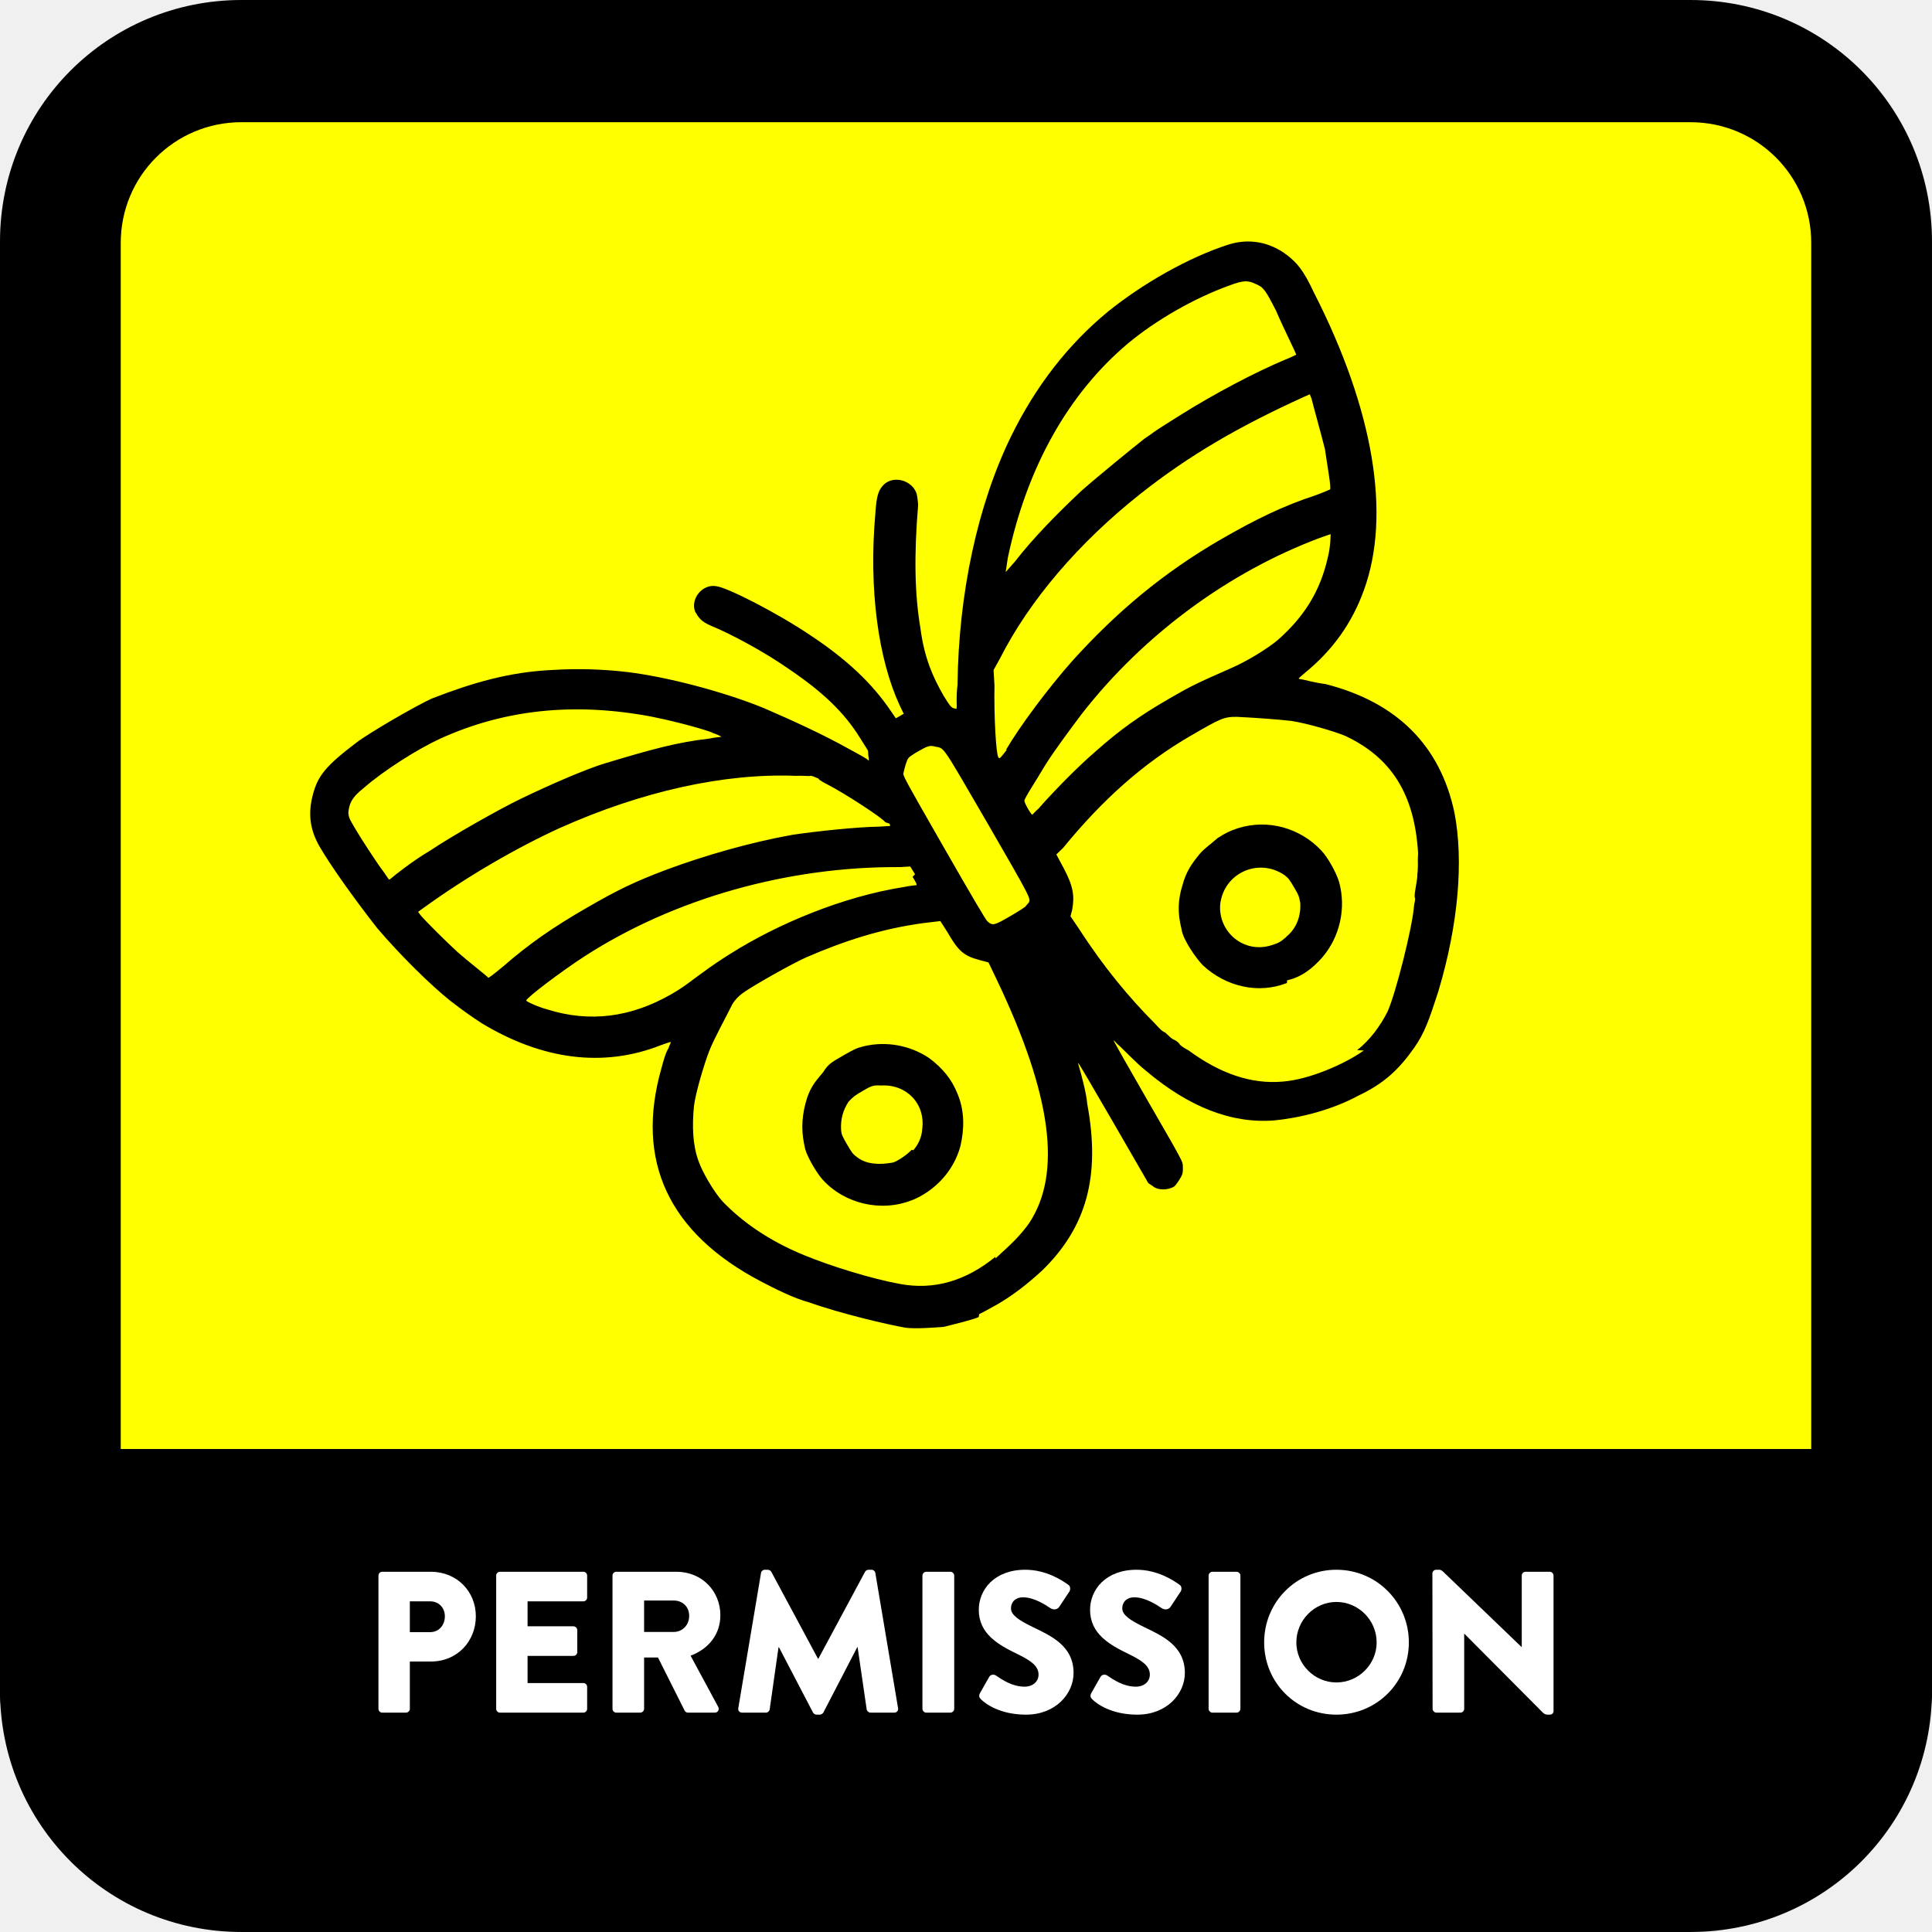
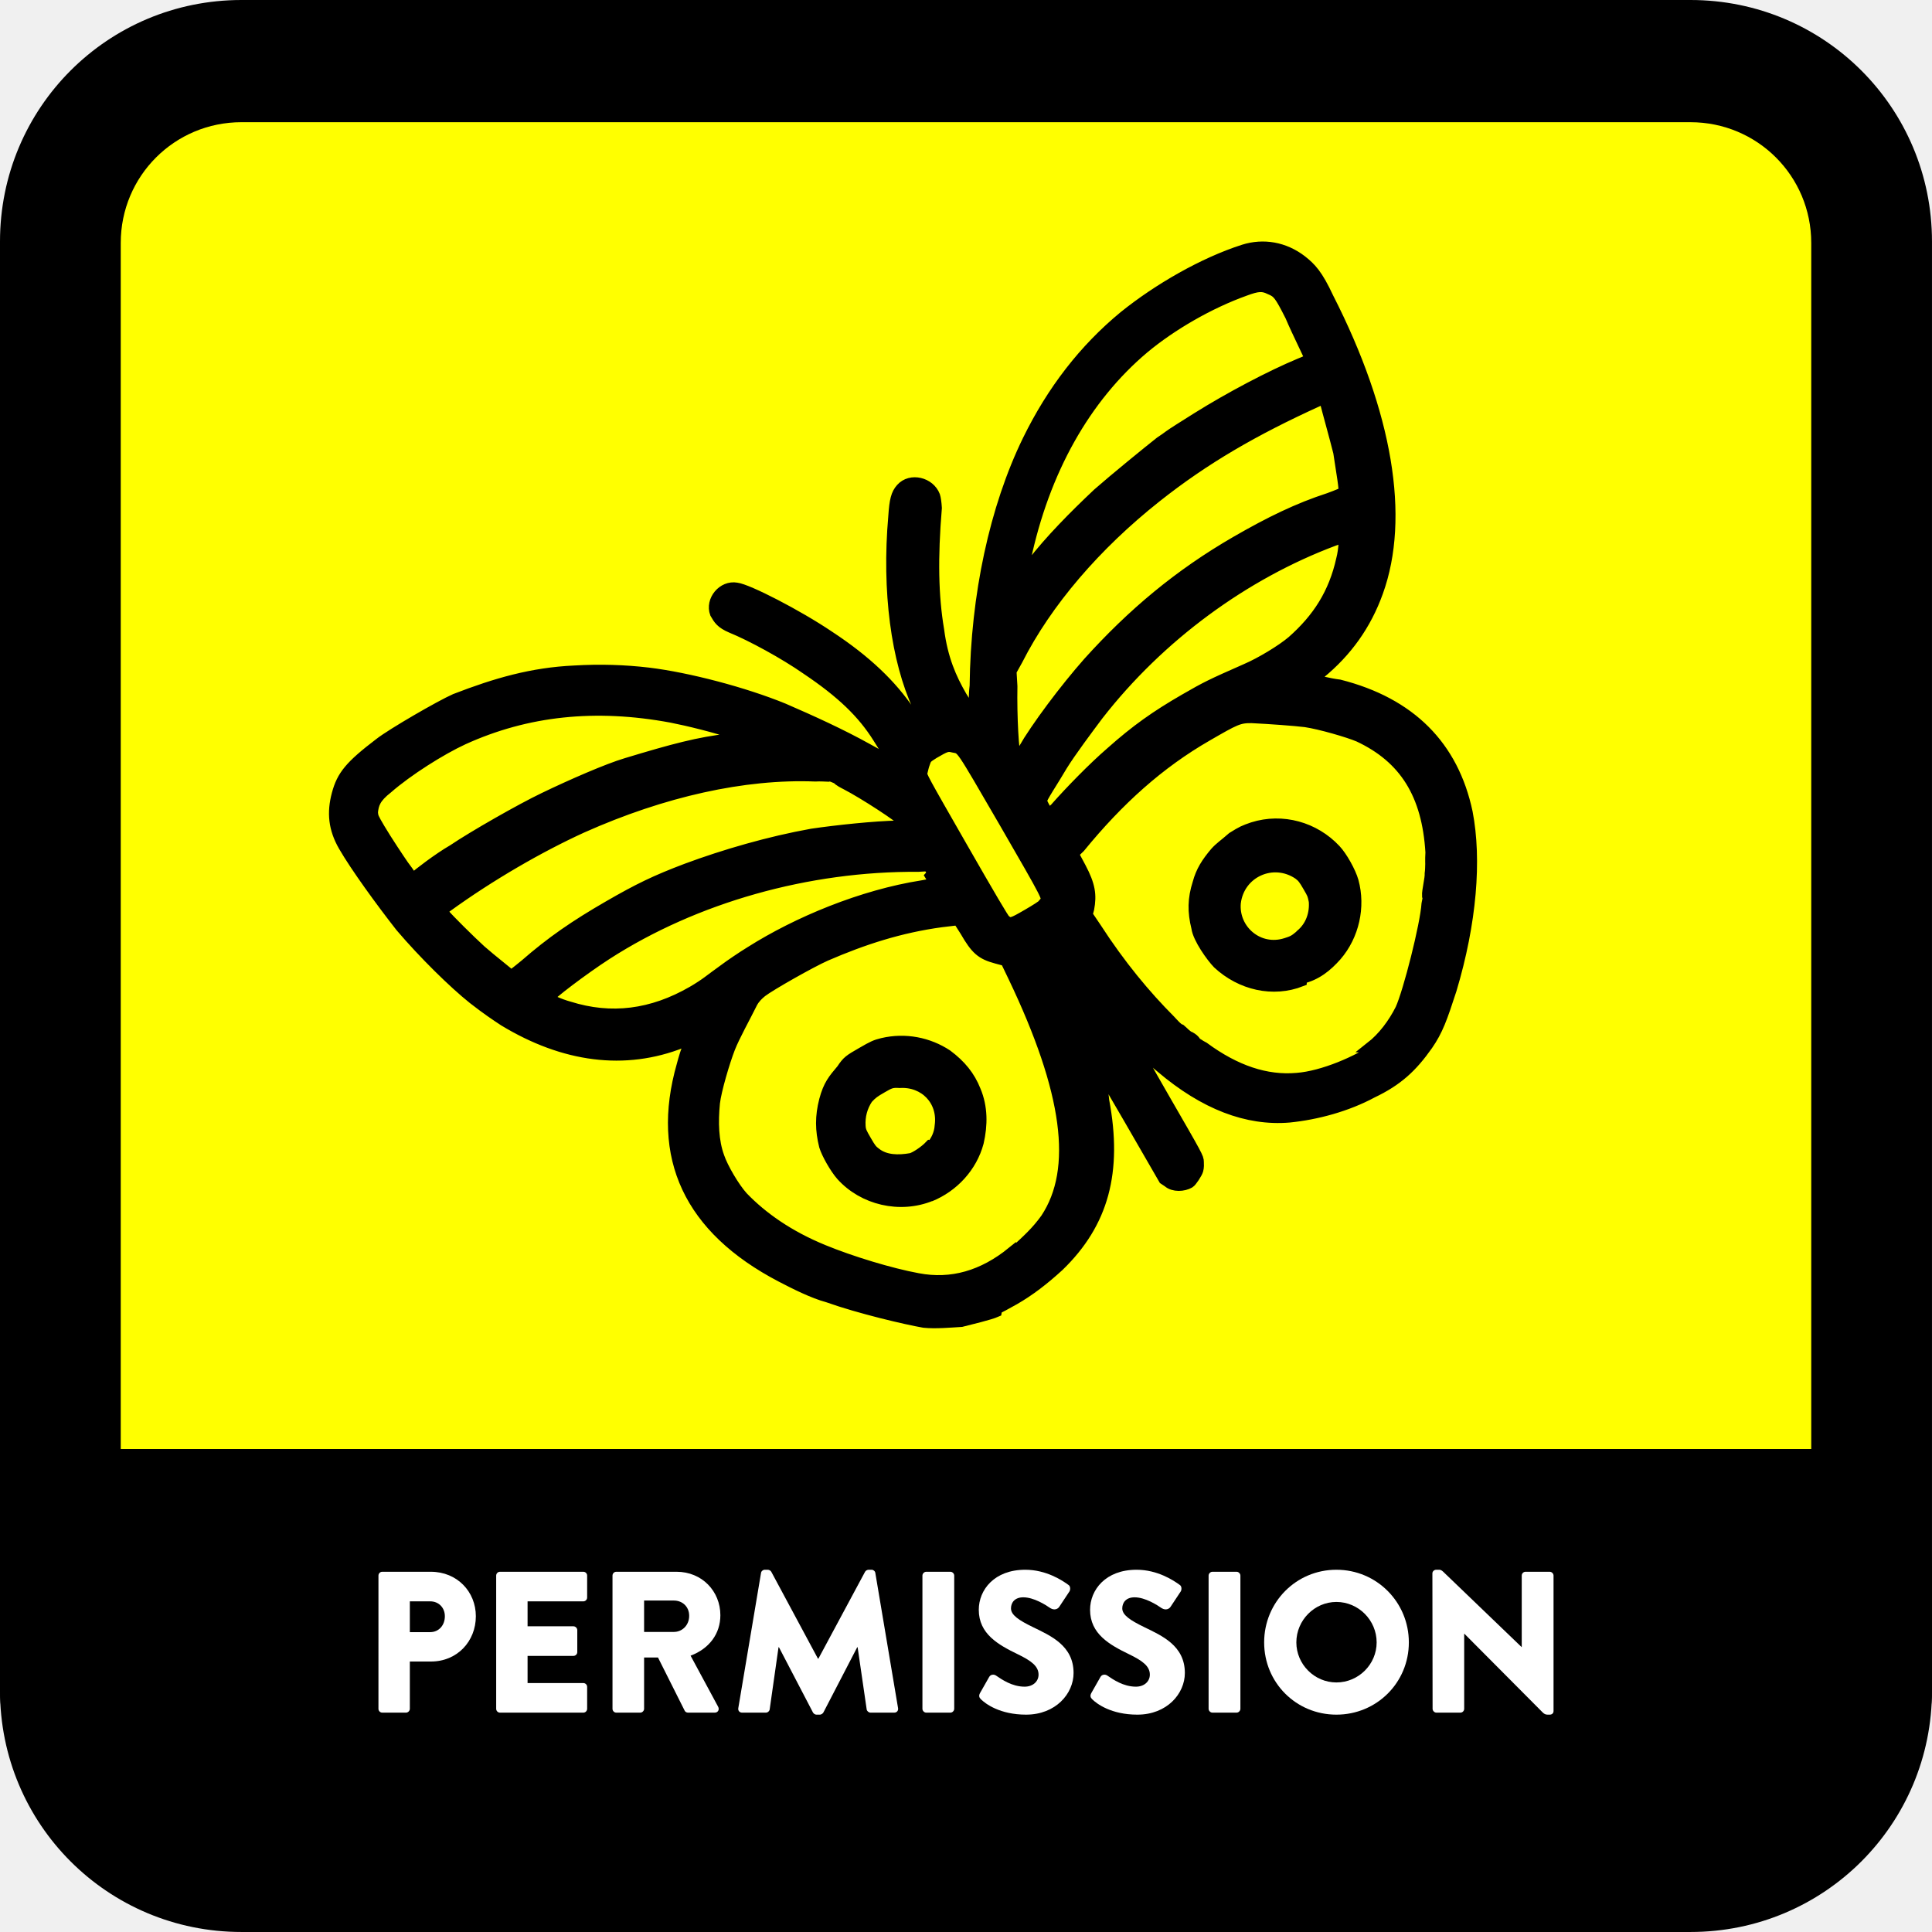
<svg xmlns="http://www.w3.org/2000/svg" width="512" height="512" viewBox="0 0 135.467 135.467" version="1.1" id="svg5">
  <defs id="defs2">
    <rect x="0" y="384" width="512" height="128" id="rect12253" />
  </defs>
  <g id="layer1">
    <path style="color:#000000;fill:#000000;fill-rule:evenodd;stroke-width:8.467;-inkscape-stroke:none" d="M 16.933,0 H 118.533 c 9.381,0 16.933,7.552 16.933,16.933 V 118.533 c 0,9.381 -7.552,16.933 -16.933,16.933 H 16.933 C 7.552,135.467 2.7270507e-6,127.914 2.7270507e-6,118.533 V 16.933 C 2.7270507e-6,7.552 7.552,0 16.933,0 Z" id="rect846" />
    <path style="color:#000000;fill:#ffff00;fill-rule:evenodd;stroke-width:8.467;-inkscape-stroke:none" d="M 16.933,8.569 H 118.533 c 4.691,0 8.467,3.776 8.467,8.467 v 84.667 c 0,4.691 -3.776,8.467 -8.467,8.467 H 16.933 c -4.691,0 -8.467,-3.776 -8.467,-8.467 V 17.035 c 0,-4.691 3.776,-8.467 8.467,-8.467 z" id="rect846-1" />
    <path style="color:#000000;fill:#000000;fill-rule:evenodd;stroke-width:0.265;-inkscape-stroke:none" d="M 8.467,101.6 H 127 c 4.691,0 8.467,3.776 8.467,8.467 v 8.467 c 0,4.691 -3.776,8.467 -8.467,8.467 H 8.467 c -4.691,0 -8.467,-3.776 -8.467,-8.467 v -8.467 c 0,-4.691 3.776,-8.467 8.467,-8.467 z" id="rect1024" />
    <g aria-label="PERMISSION" transform="matrix(0.2645833,0,0,0.2645833,25.42124,6.84389)" id="text12251" style="font-weight:500;font-size:53.333px;font-family:'Brandon Text';-inkscape-font-specification:'Brandon Text, Medium';white-space:pre;fill:#ffffff">
      <path style="color:#000000;-inkscape-font-specification:'Brandon Text, Medium';-inkscape-stroke:none" d="m 4.213,426.987 c 0,0.533 0.427,1.013 1.013,1.013 h 6.293 c 0.533,0 1.013,-0.48 1.013,-1.013 v -12.533 h 5.6 c 6.987,0 11.893,-5.387 11.893,-12 0,-6.453 -4.907,-11.787 -11.947,-11.787 H 5.227 c -0.587,0 -1.013,0.48 -1.013,1.013 z m 8.32,-20.32 v -8.16 h 5.387 c 2.293,0 3.893,1.707 3.893,3.947 0,2.4 -1.6,4.213 -3.893,4.213 z" id="path863" />
      <path style="color:#000000;-inkscape-font-specification:'Brandon Text, Medium';-inkscape-stroke:none" d="m 35.413,426.987 c 0,0.533 0.427,1.013 1.013,1.013 h 22.08 c 0.587,0 1.013,-0.48 1.013,-1.013 v -5.813 c 0,-0.533 -0.427,-1.013 -1.013,-1.013 H 43.733 v -7.2 h 12.16 c 0.533,0 1.013,-0.427 1.013,-1.013 v -5.813 c 0,-0.533 -0.48,-1.013 -1.013,-1.013 H 43.733 v -6.613 h 14.773 c 0.587,0 1.013,-0.48 1.013,-1.013 V 391.68 c 0,-0.533 -0.427,-1.013 -1.013,-1.013 H 36.427 c -0.587,0 -1.013,0.48 -1.013,1.013 z" id="path865" />
      <path style="color:#000000;-inkscape-font-specification:'Brandon Text, Medium';-inkscape-stroke:none" d="m 66.24,426.987 c 0,0.533 0.427,1.013 1.013,1.013 h 6.347 c 0.533,0 1.013,-0.48 1.013,-1.013 v -13.6 h 3.68 l 7.093,14.133 c 0.107,0.213 0.427,0.48 0.853,0.48 h 7.093 c 0.907,0 1.28,-0.853 0.907,-1.547 l -7.307,-13.547 c 4.96,-1.867 7.893,-5.813 7.893,-10.72 0,-6.347 -4.853,-11.52 -11.627,-11.52 H 67.253 c -0.587,0 -1.013,0.48 -1.013,1.013 z m 8.373,-20.373 v -8.32 h 7.893 c 2.187,0 4.053,1.547 4.053,4.053 0,2.507 -1.867,4.267 -4.053,4.267 z" id="path867" />
      <path style="color:#000000;-inkscape-font-specification:'Brandon Text, Medium';-inkscape-stroke:none" d="m 99.573,426.827 c -0.107,0.693 0.373,1.173 1.013,1.173 h 6.293 c 0.533,0 0.96,-0.427 1.013,-0.853 l 2.347,-16.48 h 0.107 l 9.013,17.28 c 0.16,0.32 0.587,0.587 0.907,0.587 h 0.96 c 0.267,0 0.747,-0.267 0.907,-0.587 l 8.96,-17.28 h 0.107 l 2.4,16.48 c 0.053,0.427 0.533,0.853 1.013,0.853 h 6.293 c 0.64,0 1.12,-0.48 1.013,-1.173 l -6.027,-35.84 c -0.053,-0.48 -0.533,-0.853 -0.96,-0.853 h -0.853 c -0.267,0 -0.747,0.213 -0.907,0.533 l -12.373,23.04 h -0.107 l -12.373,-23.04 c -0.16,-0.32 -0.64,-0.533 -0.907,-0.533 h -0.853 c -0.427,0 -0.907,0.373 -0.96,0.853 z" id="path869" />
      <path style="color:#000000;-inkscape-font-specification:'Brandon Text, Medium';-inkscape-stroke:none" d="m 148.373,426.987 c 0,0.533 0.48,1.013 1.013,1.013 h 6.4 c 0.533,0 1.013,-0.48 1.013,-1.013 V 391.68 c 0,-0.533 -0.48,-1.013 -1.013,-1.013 h -6.4 c -0.533,0 -1.013,0.48 -1.013,1.013 z" id="path871" />
      <path style="color:#000000;-inkscape-font-specification:'Brandon Text, Medium';-inkscape-stroke:none" d="m 175.84,428.533 c 7.84,0 12.587,-5.547 12.587,-11.04 0,-7.253 -6.08,-9.867 -10.773,-12.16 -3.733,-1.813 -5.813,-3.2 -5.813,-4.96 0,-1.547 1.013,-2.933 3.253,-2.933 2.827,0 5.973,2.027 7.2,2.88 1.067,0.64 1.973,0.213 2.347,-0.373 l 2.72,-4.107 c 0.213,-0.373 0.32,-1.333 -0.32,-1.707 -1.6,-1.173 -5.867,-4 -11.413,-4 -8.213,0 -12.32,5.333 -12.32,10.613 0,6.4 5.173,9.28 10.347,11.787 3.52,1.707 5.493,3.147 5.493,5.387 0,1.867 -1.547,3.2 -3.68,3.2 -3.36,0 -6.08,-1.92 -7.573,-2.933 -0.533,-0.373 -1.387,-0.373 -1.813,0.32 l -2.453,4.32 c -0.373,0.693 -0.213,1.173 0.213,1.6 1.227,1.227 5.067,4.107 12,4.107 z" id="path873" />
      <path style="color:#000000;-inkscape-font-specification:'Brandon Text, Medium';-inkscape-stroke:none" d="m 205.333,428.533 c 7.84,0 12.587,-5.547 12.587,-11.04 0,-7.253 -6.08,-9.867 -10.773,-12.16 -3.733,-1.813 -5.813,-3.2 -5.813,-4.96 0,-1.547 1.013,-2.933 3.253,-2.933 2.827,0 5.973,2.027 7.2,2.88 1.067,0.64 1.973,0.213 2.347,-0.373 l 2.72,-4.107 c 0.213,-0.373 0.32,-1.333 -0.32,-1.707 -1.6,-1.173 -5.867,-4 -11.413,-4 -8.213,0 -12.32,5.333 -12.32,10.613 0,6.4 5.173,9.28 10.347,11.787 3.52,1.707 5.493,3.147 5.493,5.387 0,1.867 -1.547,3.2 -3.68,3.2 -3.36,0 -6.08,-1.92 -7.573,-2.933 -0.533,-0.373 -1.387,-0.373 -1.813,0.32 l -2.453,4.32 c -0.373,0.693 -0.213,1.173 0.213,1.6 1.227,1.227 5.067,4.107 12,4.107 z" id="path875" />
      <path style="color:#000000;-inkscape-font-specification:'Brandon Text, Medium';-inkscape-stroke:none" d="m 224.213,426.987 c 0,0.533 0.48,1.013 1.013,1.013 h 6.4 c 0.533,0 1.013,-0.48 1.013,-1.013 V 391.68 c 0,-0.533 -0.48,-1.013 -1.013,-1.013 h -6.4 c -0.533,0 -1.013,0.48 -1.013,1.013 z" id="path877" />
      <path style="color:#000000;-inkscape-font-specification:'Brandon Text, Medium';-inkscape-stroke:none" d="m 238.933,409.387 c 0,10.667 8.48,19.147 19.147,19.147 10.667,0 19.2,-8.48 19.2,-19.147 0,-10.667 -8.533,-19.253 -19.2,-19.253 -10.667,0 -19.147,8.587 -19.147,19.253 z m 8.533,0 c 0,-5.867 4.8,-10.72 10.613,-10.72 5.867,0 10.667,4.853 10.667,10.72 0,5.813 -4.8,10.613 -10.667,10.613 -5.813,0 -10.613,-4.8 -10.613,-10.613 z" id="path879" />
      <path style="color:#000000;-inkscape-font-specification:'Brandon Text, Medium';-inkscape-stroke:none" d="m 283.573,426.987 c 0,0.533 0.48,1.013 1.013,1.013 h 6.347 c 0.587,0 1.013,-0.48 1.013,-1.013 v -19.893 c 0,0 0.053,0 0.053,0 l 20.747,20.853 c 0.427,0.427 0.8,0.587 1.333,0.587 h 0.533 c 0.533,0 1.013,-0.32 1.013,-0.96 V 391.68 c 0,-0.533 -0.48,-1.013 -1.013,-1.013 h -6.4 c -0.587,0 -1.013,0.48 -1.013,1.013 v 18.933 c 0,0 -0.053,0 -0.053,0 l -20.48,-19.68 c -0.427,-0.427 -0.8,-0.8 -1.333,-0.8 h -0.8 c -0.533,0 -1.013,0.427 -1.013,0.96 z" id="path881" />
    </g>
-     <path style="color:#000000;fill:#000000;stroke-width:0.07;-inkscape-stroke:none" d="m 68.623,92.351 c -0.439,0.195 -1.905,0.549 -2.467,0.69 -0.71,0.043 -1.844,0.146 -2.648,0.059 -1.224,-0.212 -4.556,-0.988 -6.777,-1.781 -1.086,-0.291 -2.388,-0.954 -3.359,-1.459 -6.475,-3.388 -8.859,-8.441 -6.99,-14.971 0.116,-0.435 0.291,-1.086 0.487,-1.383 0.058,-0.217 0.254,-0.514 0.116,-0.435 -0.021,-0.004 -0.313,0.094 -0.617,0.204 -4.065,1.612 -8.369,1.03 -12.606,-1.538 -0.594,-0.392 -1.187,-0.784 -2.189,-1.565 -1.362,-1.087 -3.475,-3.155 -5.131,-5.101 -1.397,-1.783 -3.184,-4.242 -4.027,-5.702 -0.716,-1.24 -0.82,-2.374 -0.47,-3.678 0.349,-1.304 0.907,-1.993 2.999,-3.586 0.885,-0.694 4.329,-2.683 5.354,-3.133 2.897,-1.122 5.447,-1.859 8.453,-1.997 1.775,-0.107 3.531,-0.055 5.247,0.148 2.785,0.339 6.768,1.383 9.559,2.526 1.961,0.851 4.049,1.795 5.944,2.85 0.811,0.45 1.325,0.704 1.405,0.842 0.017,0.007 0.038,-0.143 -0.021,-0.355 L 60.863,52.632 60.27,51.688 c -1.091,-1.74 -2.571,-3.181 -5.088,-4.868 -1.54,-1.076 -3.897,-2.36 -5.315,-2.938 -0.731,-0.312 -0.89,-0.588 -1.129,-1.001 -0.339,-0.906 0.524,-1.956 1.49,-1.778 0.79,0.095 4.312,1.901 6.54,3.406 2.663,1.75 4.427,3.469 5.686,5.331 l 0.361,0.526 0.276,-0.159 0.276,-0.159 -0.277,-0.575 c -1.506,-3.245 -2.185,-8.143 -1.713,-13.466 0.074,-1.145 0.19,-1.579 0.524,-1.956 0.667,-0.753 1.999,-0.419 2.354,0.514 0.053,0.153 0.101,0.493 0.122,0.848 -0.294,3.531 -0.244,6.257 0.163,8.649 0.266,2.051 0.875,3.425 1.615,4.706 0.417,0.678 0.508,0.809 0.694,0.885 l 0.217,0.058 0.02,-0.195 c 0.002,-0.124 -0.043,-0.71 0.053,-1.5 0.072,-6.397 1.41,-12.606 3.738,-17.385 1.726,-3.531 3.988,-6.454 6.813,-8.783 2.406,-1.94 5.616,-3.793 8.469,-4.706 1.399,-0.44 2.868,-0.186 4.085,0.745 0.673,0.53 1.129,1.001 1.89,2.637 4.192,8.215 5.411,15.576 3.507,20.835 -0.83,2.316 -2.191,4.222 -4.1,5.783 -0.246,0.21 -0.491,0.421 -0.484,0.434 -0.005,0.02 0.139,0.056 0.217,0.058 0.182,0.023 0.869,0.233 1.659,0.328 5.015,1.274 8.055,4.313 9.051,9.028 0.642,3.339 0.289,7.786 -1.136,12.54 -0.662,2.035 -0.96,2.887 -1.681,3.928 -1.09,1.548 -2.116,2.507 -3.917,3.364 -1.793,0.967 -3.941,1.541 -5.868,1.735 -2.978,0.25 -5.998,-0.908 -9.054,-3.497 -0.673,-0.53 -1.649,-1.583 -2.001,-1.875 -0.09,-0.104 -0.218,-0.241 -0.239,-0.229 -0.044,-0.026 1.027,1.868 2.379,4.21 2.45,4.243 2.464,4.271 2.47,4.58 0.005,0.175 0.021,0.355 -0.037,0.572 -0.058,0.217 -0.45,0.811 -0.588,0.89 -0.411,0.242 -1.123,0.281 -1.5,-0.053 l -0.295,-0.197 -2.466,-4.27 c -1.352,-2.342 -2.458,-4.22 -2.456,-4.166 0.002,0.052 0.023,0.17 0.079,0.322 0.094,0.313 0.517,1.85 0.56,2.56 0.944,5.039 -0.036,8.654 -3.182,11.7 -1.081,0.991 -2.076,1.749 -3.136,2.362 -0.554,0.312 -1.114,0.616 -1.26,0.681 z m 1.185,-4.119 c 1.081,-0.991 1.662,-1.511 2.347,-2.457 2.326,-3.51 1.59,-9.018 -2.292,-17.14 l -0.552,-1.151 -0.652,-0.175 c -1.086,-0.291 -1.463,-0.625 -2.21,-1.92 l -0.513,-0.806 -1.203,0.143 c -2.912,0.396 -5.513,1.236 -8.187,2.394 -1.025,0.452 -3.933,2.096 -4.542,2.567 -0.25,0.203 -0.486,0.431 -0.667,0.753 -0.508,1.028 -1.268,2.385 -1.601,3.239 -0.371,0.949 -0.975,2.988 -1.078,3.892 -0.132,1.362 -0.095,2.699 0.315,3.822 0.26,0.768 1.066,2.158 1.687,2.846 1.376,1.428 3.244,2.756 5.721,3.769 1.929,0.796 4.76,1.66 6.692,2.014 2.393,0.455 4.628,-0.192 6.714,-1.892 z M 63.989,84.134 c -2.184,0.894 -4.779,0.28 -6.322,-1.438 -0.431,-0.486 -1.025,-1.521 -1.197,-2.083 -0.281,-1.123 -0.289,-2.092 0.005,-3.236 0.291,-1.086 0.625,-1.463 1.223,-2.176 0.392,-0.594 0.53,-0.673 1.398,-1.174 0.826,-0.478 0.974,-0.54 1.471,-0.666 1.616,-0.382 3.261,-0.046 4.567,0.816 0.97,0.726 1.601,1.5 2.004,2.517 0.499,1.182 0.488,2.436 0.206,3.665 -0.466,1.738 -1.772,3.135 -3.406,3.803 z m 0.048,-3.481 c 0.334,-0.376 0.588,-0.89 0.625,-1.463 0.248,-1.797 -1.103,-3.183 -2.879,-3.077 -0.572,-0.037 -0.71,0.043 -1.261,0.361 -0.551,0.318 -0.682,0.41 -1.023,0.774 -0.392,0.594 -0.567,1.246 -0.524,1.956 0.021,0.355 0.101,0.493 0.419,1.044 0.318,0.551 0.411,0.681 0.694,0.885 0.673,0.53 1.601,0.545 2.517,0.383 0.316,-0.089 0.978,-0.533 1.32,-0.895 z m 31.122,-7.021 c 0.885,-0.694 1.61,-1.664 2.133,-2.701 0.567,-1.246 1.765,-5.978 1.861,-7.466 0.033,-0.203 0.116,-0.435 0.037,-0.572 -0.021,-0.355 0.212,-1.224 0.19,-1.579 0.031,-0.201 0.037,-0.572 0.037,-0.572 0.014,-0.03 -0.021,-0.355 0.016,-0.927 -0.247,-4.119 -1.863,-6.694 -5.111,-8.217 -0.731,-0.312 -2.719,-0.892 -3.783,-1.049 -0.79,-0.095 -2.479,-0.222 -3.801,-0.285 -0.927,-0.016 -1.203,0.143 -3.187,1.289 -3.377,1.944 -6.256,4.53 -9.011,7.903 l -0.471,0.456 0.525,0.983 c 0.672,1.265 0.758,1.95 0.581,2.915 l -0.116,0.435 0.626,0.925 c 1.72,2.662 3.51,4.806 5.254,6.555 0.227,0.237 0.535,0.609 0.753,0.667 0.133,0.107 0.456,0.471 0.673,0.53 0.162,0.09 0.297,0.196 0.376,0.334 0.017,0.029 0.255,0.22 0.594,0.392 2.237,1.647 4.426,2.385 6.609,2.19 1.83,-0.138 4.331,-1.215 5.684,-2.18 z m -4.922,-4.707 c -2.005,0.79 -4.274,0.264 -5.897,-1.242 -0.456,-0.471 -1.397,-1.783 -1.495,-2.535 -0.281,-1.123 -0.266,-2.051 0.083,-3.133 0.233,-0.869 0.625,-1.463 1.223,-2.176 0.334,-0.376 0.609,-0.535 1.218,-1.071 0.674,-0.422 0.822,-0.485 1.435,-0.696 2.098,-0.66 4.36,-0.019 5.845,1.566 0.452,0.474 1.068,1.569 1.253,2.234 0.493,1.809 0.045,3.831 -1.188,5.259 -0.667,0.753 -1.414,1.368 -2.469,1.609 z m -0.038,-3.247 c 0.747,-0.615 1.035,-1.516 0.968,-2.396 -0.101,-0.493 -0.101,-0.493 -0.419,-1.044 -0.318,-0.551 -0.417,-0.678 -0.694,-0.885 -1.813,-1.231 -4.235,-0.145 -4.495,2.044 -0.169,1.934 1.657,3.507 3.608,2.876 0.467,-0.145 0.607,-0.22 0.977,-0.535 z M 72.106,63.321 c 0.202,-0.287 0.257,-0.191 -2.89,-5.642 -3.23,-5.556 -2.977,-5.188 -3.626,-5.327 -0.435,-0.116 -0.572,-0.037 -1.399,0.44 -0.54,0.337 -0.53,0.354 -0.667,0.753 -0.068,0.177 -0.116,0.435 -0.175,0.652 -0.039,0.206 0.038,0.346 2.861,5.273 1.985,3.464 2.914,5.04 3.031,5.138 0.372,0.336 0.514,0.254 1.616,-0.382 0.552,-0.317 1.088,-0.661 1.068,-0.696 z M 64.159,61.297 63.823,60.756 63.113,60.799 C 55.292,60.741 47.295,62.988 41.015,67.037 c -1.659,1.072 -4.059,2.895 -4.118,3.112 -0.019,0.066 0.811,0.45 1.463,0.625 2.985,0.94 5.878,0.574 8.757,-1.089 0.413,-0.239 0.811,-0.503 1.069,-0.694 0.257,-0.191 0.769,-0.576 1.16,-0.854 0.383,-0.291 1.306,-0.919 1.877,-1.267 3.323,-2.102 7.898,-4.009 12.176,-4.679 0.491,-0.104 0.848,-0.122 0.848,-0.122 0.061,-0.031 0.002,-0.165 -0.258,-0.586 z m 8.714,-4.664 c 1.001,-1.129 2.612,-2.794 3.899,-3.904 1.759,-1.567 3.181,-2.571 5.206,-3.74 1.557,-0.899 1.829,-1.032 4.347,-2.142 1.032,-0.44 2.531,-1.343 3.282,-1.983 1.8,-1.59 2.962,-3.363 3.506,-5.826 0.175,-0.652 0.19,-1.579 0.19,-1.579 -0.025,-0.008 -0.461,0.156 -0.768,0.26 -6.342,2.376 -12.337,6.755 -16.701,12.361 -0.726,0.97 -1.94,2.589 -2.557,3.588 -0.646,1.108 -1.471,2.319 -1.447,2.488 -0.003,0.156 0.485,1.006 0.557,0.964 0.037,-0.021 0.221,-0.253 0.471,-0.456 z m -10.8,1.019 c -0.159,-0.276 -2.815,-2.012 -4.094,-2.669 -0.14,-0.074 -0.514,-0.254 -0.594,-0.392 -0.192,-0.073 -0.514,-0.254 -0.652,-0.175 -0.136,-0.003 -0.572,-0.037 -0.927,-0.016 -5.036,-0.197 -10.782,1.082 -16.524,3.644 -3.024,1.379 -6.523,3.399 -9.58,5.613 l -0.389,0.281 0.196,0.254 c 0.305,0.375 1.816,1.872 2.592,2.581 0.753,0.667 2.067,1.672 2.131,1.782 0.049,0.016 0.401,-0.259 1.024,-0.771 1.869,-1.63 3.539,-2.778 5.922,-4.154 2.122,-1.223 3.312,-1.804 5.528,-2.641 2.677,-0.994 5.871,-1.92 8.868,-2.456 1.709,-0.252 4.478,-0.547 6.116,-0.574 0.355,-0.021 0.71,-0.043 0.71,-0.043 0.029,-0.011 0.005,-0.099 -0.033,-0.165 z m 8.461,-5.069 c 0.969,-1.662 2.948,-4.31 4.636,-6.222 3.114,-3.451 6.418,-6.222 10.468,-8.56 2.411,-1.392 4.391,-2.352 6.572,-3.06 0.607,-0.22 1.044,-0.419 1.044,-0.419 0.105,-0.06 -0.165,-1.558 -0.356,-2.843 -0.281,-1.123 -0.806,-2.987 -0.939,-3.535 l -0.12,-0.298 -0.439,0.195 c -4.509,2.052 -8.008,4.072 -11.437,6.787 -4.286,3.393 -7.77,7.443 -9.847,11.544 l -0.45,0.811 0.064,1.065 c -0.042,2.155 0.108,4.768 0.267,5.044 0.08,0.138 0.1,0.126 0.609,-0.535 z M 50.037,51.395 c -1.166,-0.429 -3.321,-0.948 -4.417,-1.16 -5.391,-1.002 -10.256,-0.489 -14.765,1.563 -1.567,0.721 -3.937,2.216 -5.365,3.465 -0.885,0.694 -1.001,1.129 -1.066,1.717 0.038,0.346 0.027,0.352 0.512,1.174 0.485,0.822 1.433,2.24 1.681,2.593 0.092,0.109 0.472,0.646 0.646,0.913 0.018,0.028 0.1,-0.008 0.148,-0.062 0.241,-0.218 1.646,-1.317 2.748,-1.954 1.44,-0.973 4.784,-2.881 6.424,-3.667 1.953,-0.944 4.537,-2.068 5.839,-2.453 3.346,-1.013 5.113,-1.483 7.3,-1.735 0.493,-0.101 0.848,-0.122 0.848,-0.122 0.03,-0.015 -0.297,-0.196 -0.731,-0.312 z M 71.159,39.384 c 1.283,-1.659 2.962,-3.363 4.676,-4.977 1.218,-1.071 3.556,-2.971 4.413,-3.65 0.267,-0.174 0.526,-0.361 0.654,-0.458 0.126,-0.097 0.929,-0.617 1.957,-1.255 2.321,-1.452 5.207,-2.975 7.295,-3.844 0.302,-0.114 0.733,-0.322 0.729,-0.329 0.02,-0.07 -0.896,-1.87 -1.395,-3.052 -0.771,-1.52 -0.898,-1.686 -1.476,-1.921 -0.514,-0.254 -0.869,-0.233 -1.775,0.107 -2.512,0.899 -5.198,2.45 -7.156,4.084 -4.165,3.507 -7.076,8.677 -8.413,15.015 -0.153,1.007 -0.153,1.007 -0.153,1.007 0.039,-0.047 0.334,-0.376 0.667,-0.753 z" id="path75" />
+     <path style="color:#000000;fill:#000000;stroke:#000000;stroke-width:0.786;stroke-miterlimit:4;stroke-dasharray:none;stroke-opacity:1" d="m 69.85,91.965 c -0.434,0.193 -1.886,0.543 -2.442,0.683 -0.703,0.042 -1.825,0.145 -2.62,0.059 -1.212,-0.209 -4.509,-0.978 -6.707,-1.763 -1.075,-0.288 -2.363,-0.944 -3.324,-1.444 -6.408,-3.354 -8.768,-8.354 -6.918,-14.817 0.115,-0.43 0.288,-1.075 0.482,-1.369 0.058,-0.215 0.252,-0.509 0.115,-0.43 -0.021,-0.004 -0.31,0.093 -0.611,0.202 -4.023,1.596 -8.283,1.019 -12.477,-1.522 -0.588,-0.388 -1.175,-0.776 -2.167,-1.549 -1.348,-1.076 -3.439,-3.123 -5.078,-5.049 -1.383,-1.765 -3.151,-4.198 -3.985,-5.643 -0.708,-1.227 -0.811,-2.349 -0.465,-3.64 0.346,-1.29 0.897,-1.972 2.968,-3.55 0.876,-0.687 4.284,-2.655 5.299,-3.101 2.867,-1.11 5.391,-1.84 8.366,-1.976 1.757,-0.105 3.495,-0.055 5.193,0.147 2.757,0.335 6.698,1.368 9.46,2.5 1.941,0.843 4.007,1.777 5.882,2.821 0.803,0.446 1.311,0.697 1.39,0.833 0.017,0.007 0.038,-0.142 -0.021,-0.351 l -0.021,-0.351 -0.586,-0.934 c -1.079,-1.722 -2.545,-3.148 -5.036,-4.818 -1.524,-1.065 -3.857,-2.336 -5.26,-2.908 -0.724,-0.309 -0.881,-0.582 -1.117,-0.991 -0.336,-0.897 0.519,-1.935 1.474,-1.76 0.781,0.094 4.267,1.881 6.473,3.371 2.636,1.732 4.381,3.433 5.628,5.276 l 0.357,0.521 0.273,-0.157 0.273,-0.157 -0.274,-0.569 c -1.491,-3.211 -2.162,-8.059 -1.696,-13.327 0.073,-1.133 0.188,-1.563 0.519,-1.935 0.661,-0.745 1.978,-0.415 2.33,0.509 0.053,0.151 0.1,0.488 0.121,0.839 -0.291,3.495 -0.242,6.193 0.161,8.56 0.263,2.03 0.866,3.39 1.599,4.658 0.413,0.671 0.502,0.801 0.687,0.876 l 0.215,0.058 0.019,-0.193 c 0.002,-0.123 -0.042,-0.703 0.052,-1.484 0.071,-6.331 1.395,-12.476 3.7,-17.206 1.709,-3.495 3.947,-6.387 6.743,-8.692 2.382,-1.92 5.558,-3.754 8.382,-4.657 1.384,-0.436 2.838,-0.184 4.043,0.738 0.666,0.524 1.117,0.991 1.871,2.61 4.149,8.13 5.355,15.415 3.471,20.621 -0.822,2.292 -2.168,4.179 -4.058,5.724 -0.244,0.208 -0.486,0.417 -0.479,0.429 -0.005,0.019 0.137,0.055 0.215,0.058 0.181,0.023 0.86,0.23 1.642,0.325 4.963,1.261 7.972,4.268 8.958,8.935 0.636,3.305 0.286,7.706 -1.124,12.41 -0.655,2.014 -0.95,2.857 -1.664,3.887 -1.079,1.532 -2.094,2.481 -3.877,3.329 -1.774,0.957 -3.901,1.525 -5.807,1.717 -2.947,0.247 -5.936,-0.899 -8.961,-3.461 -0.666,-0.524 -1.632,-1.567 -1.98,-1.856 -0.089,-0.103 -0.216,-0.239 -0.237,-0.227 -0.044,-0.026 1.017,1.849 2.355,4.167 2.424,4.199 2.439,4.227 2.444,4.533 0.005,0.173 0.021,0.351 -0.037,0.566 -0.058,0.215 -0.446,0.803 -0.582,0.881 -0.407,0.24 -1.112,0.278 -1.484,-0.052 l -0.292,-0.195 -2.44,-4.226 c -1.338,-2.318 -2.433,-4.176 -2.431,-4.123 0.002,0.051 0.023,0.169 0.078,0.318 0.093,0.31 0.512,1.831 0.554,2.534 0.934,4.987 -0.036,8.565 -3.149,11.58 -1.07,0.981 -2.054,1.731 -3.104,2.338 -0.549,0.309 -1.103,0.609 -1.247,0.674 z m 1.173,-4.077 c 1.07,-0.981 1.645,-1.495 2.323,-2.432 2.302,-3.474 1.573,-8.925 -2.268,-16.963 l -0.547,-1.139 -0.645,-0.173 c -1.075,-0.288 -1.448,-0.618 -2.188,-1.9 l -0.508,-0.798 -1.191,0.142 c -2.882,0.392 -5.456,1.223 -8.103,2.37 -1.014,0.447 -3.892,2.074 -4.495,2.541 -0.247,0.201 -0.481,0.427 -0.661,0.745 -0.503,1.018 -1.255,2.361 -1.585,3.206 -0.367,0.939 -0.965,2.957 -1.067,3.852 -0.131,1.348 -0.094,2.672 0.312,3.783 0.257,0.76 1.055,2.136 1.67,2.817 1.361,1.414 3.211,2.727 5.662,3.73 1.909,0.788 4.711,1.643 6.623,1.993 2.369,0.45 4.58,-0.19 6.644,-1.873 z m -5.759,-4.055 c -2.162,0.884 -4.73,0.277 -6.257,-1.423 -0.427,-0.481 -1.014,-1.505 -1.184,-2.061 -0.278,-1.112 -0.287,-2.071 0.005,-3.202 0.288,-1.075 0.618,-1.448 1.211,-2.153 0.388,-0.588 0.524,-0.666 1.383,-1.162 0.817,-0.474 0.964,-0.535 1.456,-0.659 1.6,-0.378 3.228,-0.046 4.52,0.808 0.96,0.718 1.584,1.485 1.983,2.491 0.493,1.169 0.483,2.411 0.204,3.627 -0.461,1.72 -1.753,3.103 -3.371,3.764 z m 0.047,-3.445 c 0.33,-0.372 0.582,-0.881 0.618,-1.448 0.246,-1.778 -1.092,-3.151 -2.849,-3.045 -0.566,-0.037 -0.703,0.042 -1.248,0.357 -0.545,0.315 -0.675,0.406 -1.012,0.766 -0.388,0.588 -0.561,1.233 -0.519,1.935 0.021,0.351 0.1,0.488 0.415,1.033 0.315,0.545 0.407,0.674 0.687,0.876 0.666,0.524 1.584,0.54 2.491,0.379 0.313,-0.088 0.968,-0.528 1.307,-0.885 z m 30.801,-6.949 c 0.876,-0.687 1.594,-1.647 2.111,-2.673 0.561,-1.233 1.747,-5.917 1.842,-7.389 0.033,-0.201 0.115,-0.43 0.036,-0.566 -0.021,-0.351 0.209,-1.212 0.188,-1.563 0.03,-0.199 0.036,-0.566 0.036,-0.566 0.014,-0.03 -0.021,-0.351 0.015,-0.918 -0.245,-4.076 -1.844,-6.625 -5.059,-8.132 -0.724,-0.309 -2.691,-0.882 -3.744,-1.038 -0.781,-0.094 -2.454,-0.219 -3.762,-0.282 -0.918,-0.015 -1.191,0.142 -3.154,1.275 -3.343,1.924 -6.192,4.484 -8.918,7.821 l -0.467,0.451 0.52,0.972 c 0.665,1.252 0.751,1.93 0.575,2.885 l -0.115,0.43 0.619,0.915 c 1.703,2.634 3.474,4.757 5.2,6.487 0.224,0.234 0.53,0.603 0.745,0.661 0.132,0.106 0.451,0.467 0.666,0.524 0.161,0.089 0.294,0.194 0.372,0.33 0.017,0.029 0.253,0.218 0.588,0.388 2.214,1.63 4.381,2.361 6.541,2.168 1.811,-0.137 4.287,-1.202 5.626,-2.157 z M 91.241,68.78 c -1.984,0.782 -4.23,0.261 -5.836,-1.23 -0.451,-0.467 -1.383,-1.765 -1.479,-2.509 -0.278,-1.112 -0.263,-2.03 0.082,-3.101 0.23,-0.86 0.618,-1.448 1.211,-2.153 0.33,-0.372 0.603,-0.53 1.206,-1.06 0.668,-0.418 0.813,-0.48 1.42,-0.689 2.077,-0.654 4.315,-0.019 5.785,1.55 0.447,0.469 1.057,1.553 1.24,2.211 0.488,1.79 0.044,3.792 -1.176,5.205 -0.661,0.745 -1.4,1.354 -2.444,1.593 z m -0.038,-3.214 c 0.739,-0.609 1.024,-1.5 0.958,-2.371 -0.1,-0.488 -0.1,-0.488 -0.415,-1.033 -0.315,-0.545 -0.413,-0.671 -0.687,-0.876 -1.794,-1.218 -4.191,-0.143 -4.449,2.023 -0.167,1.914 1.64,3.47 3.57,2.847 0.463,-0.143 0.601,-0.218 0.967,-0.529 z M 73.296,63.234 c 0.199,-0.284 0.255,-0.189 -2.86,-5.584 -3.196,-5.499 -2.946,-5.134 -3.589,-5.272 -0.43,-0.115 -0.566,-0.037 -1.384,0.436 -0.534,0.334 -0.525,0.35 -0.661,0.745 -0.068,0.175 -0.115,0.43 -0.173,0.645 -0.039,0.204 0.037,0.342 2.831,5.219 1.965,3.428 2.884,4.988 2.999,5.085 0.368,0.333 0.509,0.252 1.6,-0.378 0.546,-0.314 1.077,-0.654 1.057,-0.688 z m -7.865,-2.004 -0.333,-0.535 -0.703,0.042 c -7.741,-0.057 -15.655,2.167 -21.871,6.174 -1.642,1.061 -4.018,2.865 -4.075,3.08 -0.019,0.065 0.803,0.446 1.448,0.618 2.955,0.93 5.818,0.568 8.667,-1.077 0.409,-0.236 0.803,-0.498 1.058,-0.687 0.255,-0.189 0.761,-0.57 1.148,-0.845 0.379,-0.288 1.293,-0.91 1.857,-1.254 3.289,-2.081 7.816,-3.968 12.051,-4.631 0.486,-0.103 0.839,-0.121 0.839,-0.121 0.06,-0.031 0.002,-0.163 -0.255,-0.58 z m 8.624,-4.615 c 0.991,-1.117 2.585,-2.765 3.859,-3.864 1.741,-1.55 3.148,-2.545 5.152,-3.702 1.541,-0.889 1.81,-1.021 4.302,-2.12 1.021,-0.435 2.504,-1.33 3.248,-1.962 1.782,-1.574 2.932,-3.329 3.47,-5.766 0.173,-0.645 0.188,-1.563 0.188,-1.563 -0.024,-0.008 -0.456,0.154 -0.76,0.257 -6.277,2.352 -12.21,6.686 -16.529,12.233 -0.718,0.96 -1.92,2.563 -2.53,3.551 -0.639,1.096 -1.456,2.295 -1.432,2.463 -0.003,0.155 0.48,0.995 0.551,0.954 0.037,-0.021 0.219,-0.25 0.467,-0.451 z m -10.688,1.008 c -0.157,-0.273 -2.786,-1.991 -4.052,-2.642 -0.138,-0.073 -0.509,-0.252 -0.588,-0.388 -0.191,-0.072 -0.509,-0.252 -0.645,-0.173 -0.134,-0.003 -0.566,-0.037 -0.918,-0.015 -4.984,-0.195 -10.671,1.071 -16.354,3.607 -2.993,1.365 -6.456,3.364 -9.481,5.556 l -0.385,0.278 0.194,0.251 c 0.302,0.371 1.797,1.853 2.565,2.554 0.745,0.661 2.046,1.655 2.109,1.764 0.049,0.015 0.397,-0.257 1.014,-0.763 1.85,-1.613 3.503,-2.749 5.861,-4.111 2.1,-1.211 3.278,-1.785 5.471,-2.614 2.649,-0.984 5.811,-1.9 8.776,-2.431 1.692,-0.25 4.432,-0.541 6.053,-0.568 0.351,-0.021 0.703,-0.042 0.703,-0.042 0.028,-0.011 0.005,-0.098 -0.032,-0.163 z m 8.374,-5.017 c 0.959,-1.645 2.918,-4.266 4.589,-6.158 3.082,-3.415 6.352,-6.158 10.36,-8.472 2.386,-1.377 4.346,-2.327 6.505,-3.028 0.601,-0.218 1.033,-0.415 1.033,-0.415 0.104,-0.06 -0.163,-1.542 -0.352,-2.814 -0.278,-1.112 -0.798,-2.957 -0.929,-3.499 l -0.119,-0.295 -0.434,0.193 c -4.463,2.031 -7.926,4.03 -11.319,6.717 -4.242,3.358 -7.69,7.367 -9.746,11.426 l -0.446,0.803 0.063,1.054 c -0.041,2.133 0.107,4.719 0.264,4.992 0.079,0.136 0.099,0.125 0.603,-0.53 z M 51.456,51.431 c -1.154,-0.424 -3.287,-0.938 -4.371,-1.148 -5.335,-0.992 -10.15,-0.484 -14.613,1.547 -1.551,0.714 -3.896,2.193 -5.31,3.429 -0.876,0.687 -0.991,1.117 -1.055,1.7 0.037,0.342 0.027,0.348 0.507,1.162 0.48,0.813 1.418,2.217 1.663,2.566 0.091,0.107 0.467,0.639 0.64,0.903 0.018,0.028 0.099,-0.008 0.147,-0.061 0.239,-0.216 1.629,-1.304 2.719,-1.934 1.425,-0.963 4.734,-2.851 6.358,-3.629 1.933,-0.934 4.49,-2.047 5.779,-2.428 3.311,-1.003 5.061,-1.468 7.225,-1.717 0.488,-0.1 0.839,-0.121 0.839,-0.121 0.029,-0.015 -0.294,-0.194 -0.724,-0.309 z M 72.36,39.543 c 1.27,-1.642 2.932,-3.329 4.627,-4.926 1.206,-1.06 3.519,-2.941 4.368,-3.612 0.264,-0.172 0.521,-0.357 0.647,-0.454 0.125,-0.096 0.92,-0.611 1.937,-1.242 2.297,-1.437 5.153,-2.944 7.22,-3.805 0.299,-0.112 0.725,-0.319 0.721,-0.325 0.02,-0.07 -0.887,-1.851 -1.38,-3.021 -0.763,-1.504 -0.889,-1.668 -1.461,-1.901 -0.509,-0.252 -0.86,-0.23 -1.757,0.105 -2.486,0.89 -5.144,2.425 -7.083,4.042 -4.122,3.471 -7.003,8.588 -8.326,14.86 -0.152,0.997 -0.152,0.997 -0.152,0.997 0.039,-0.046 0.33,-0.372 0.661,-0.745 z" id="path75" />
  </g>
</svg>
